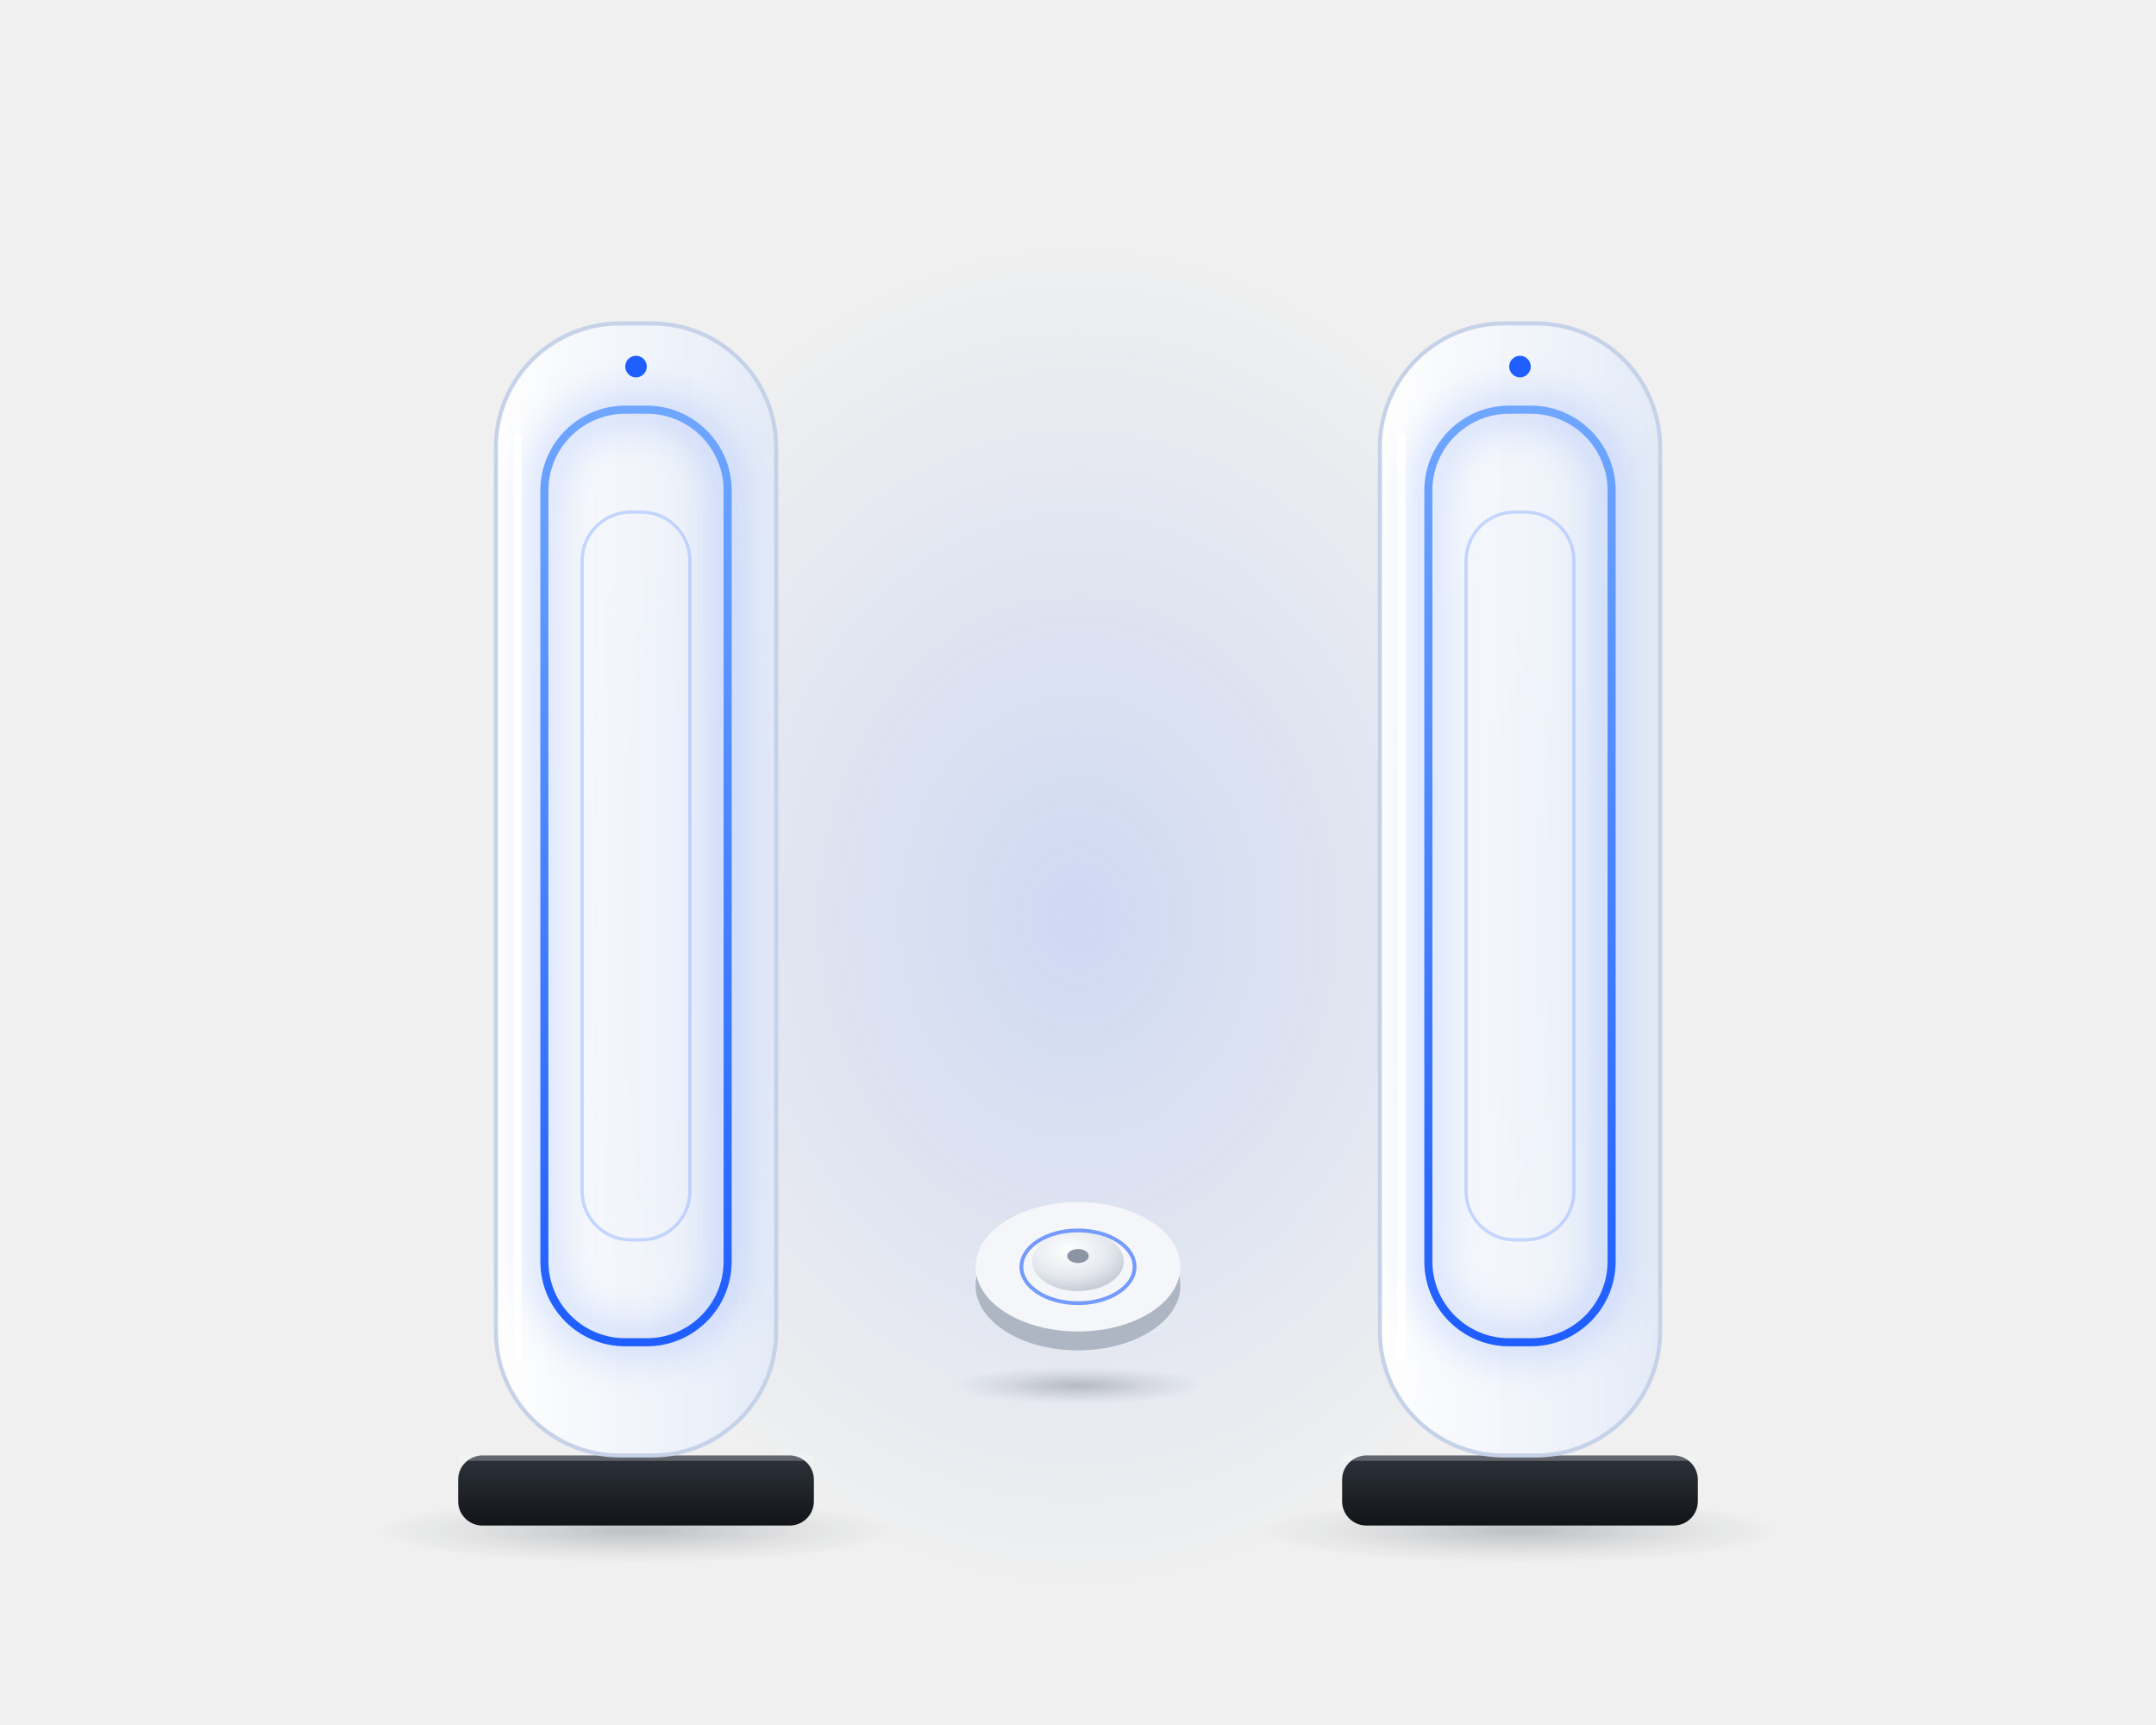
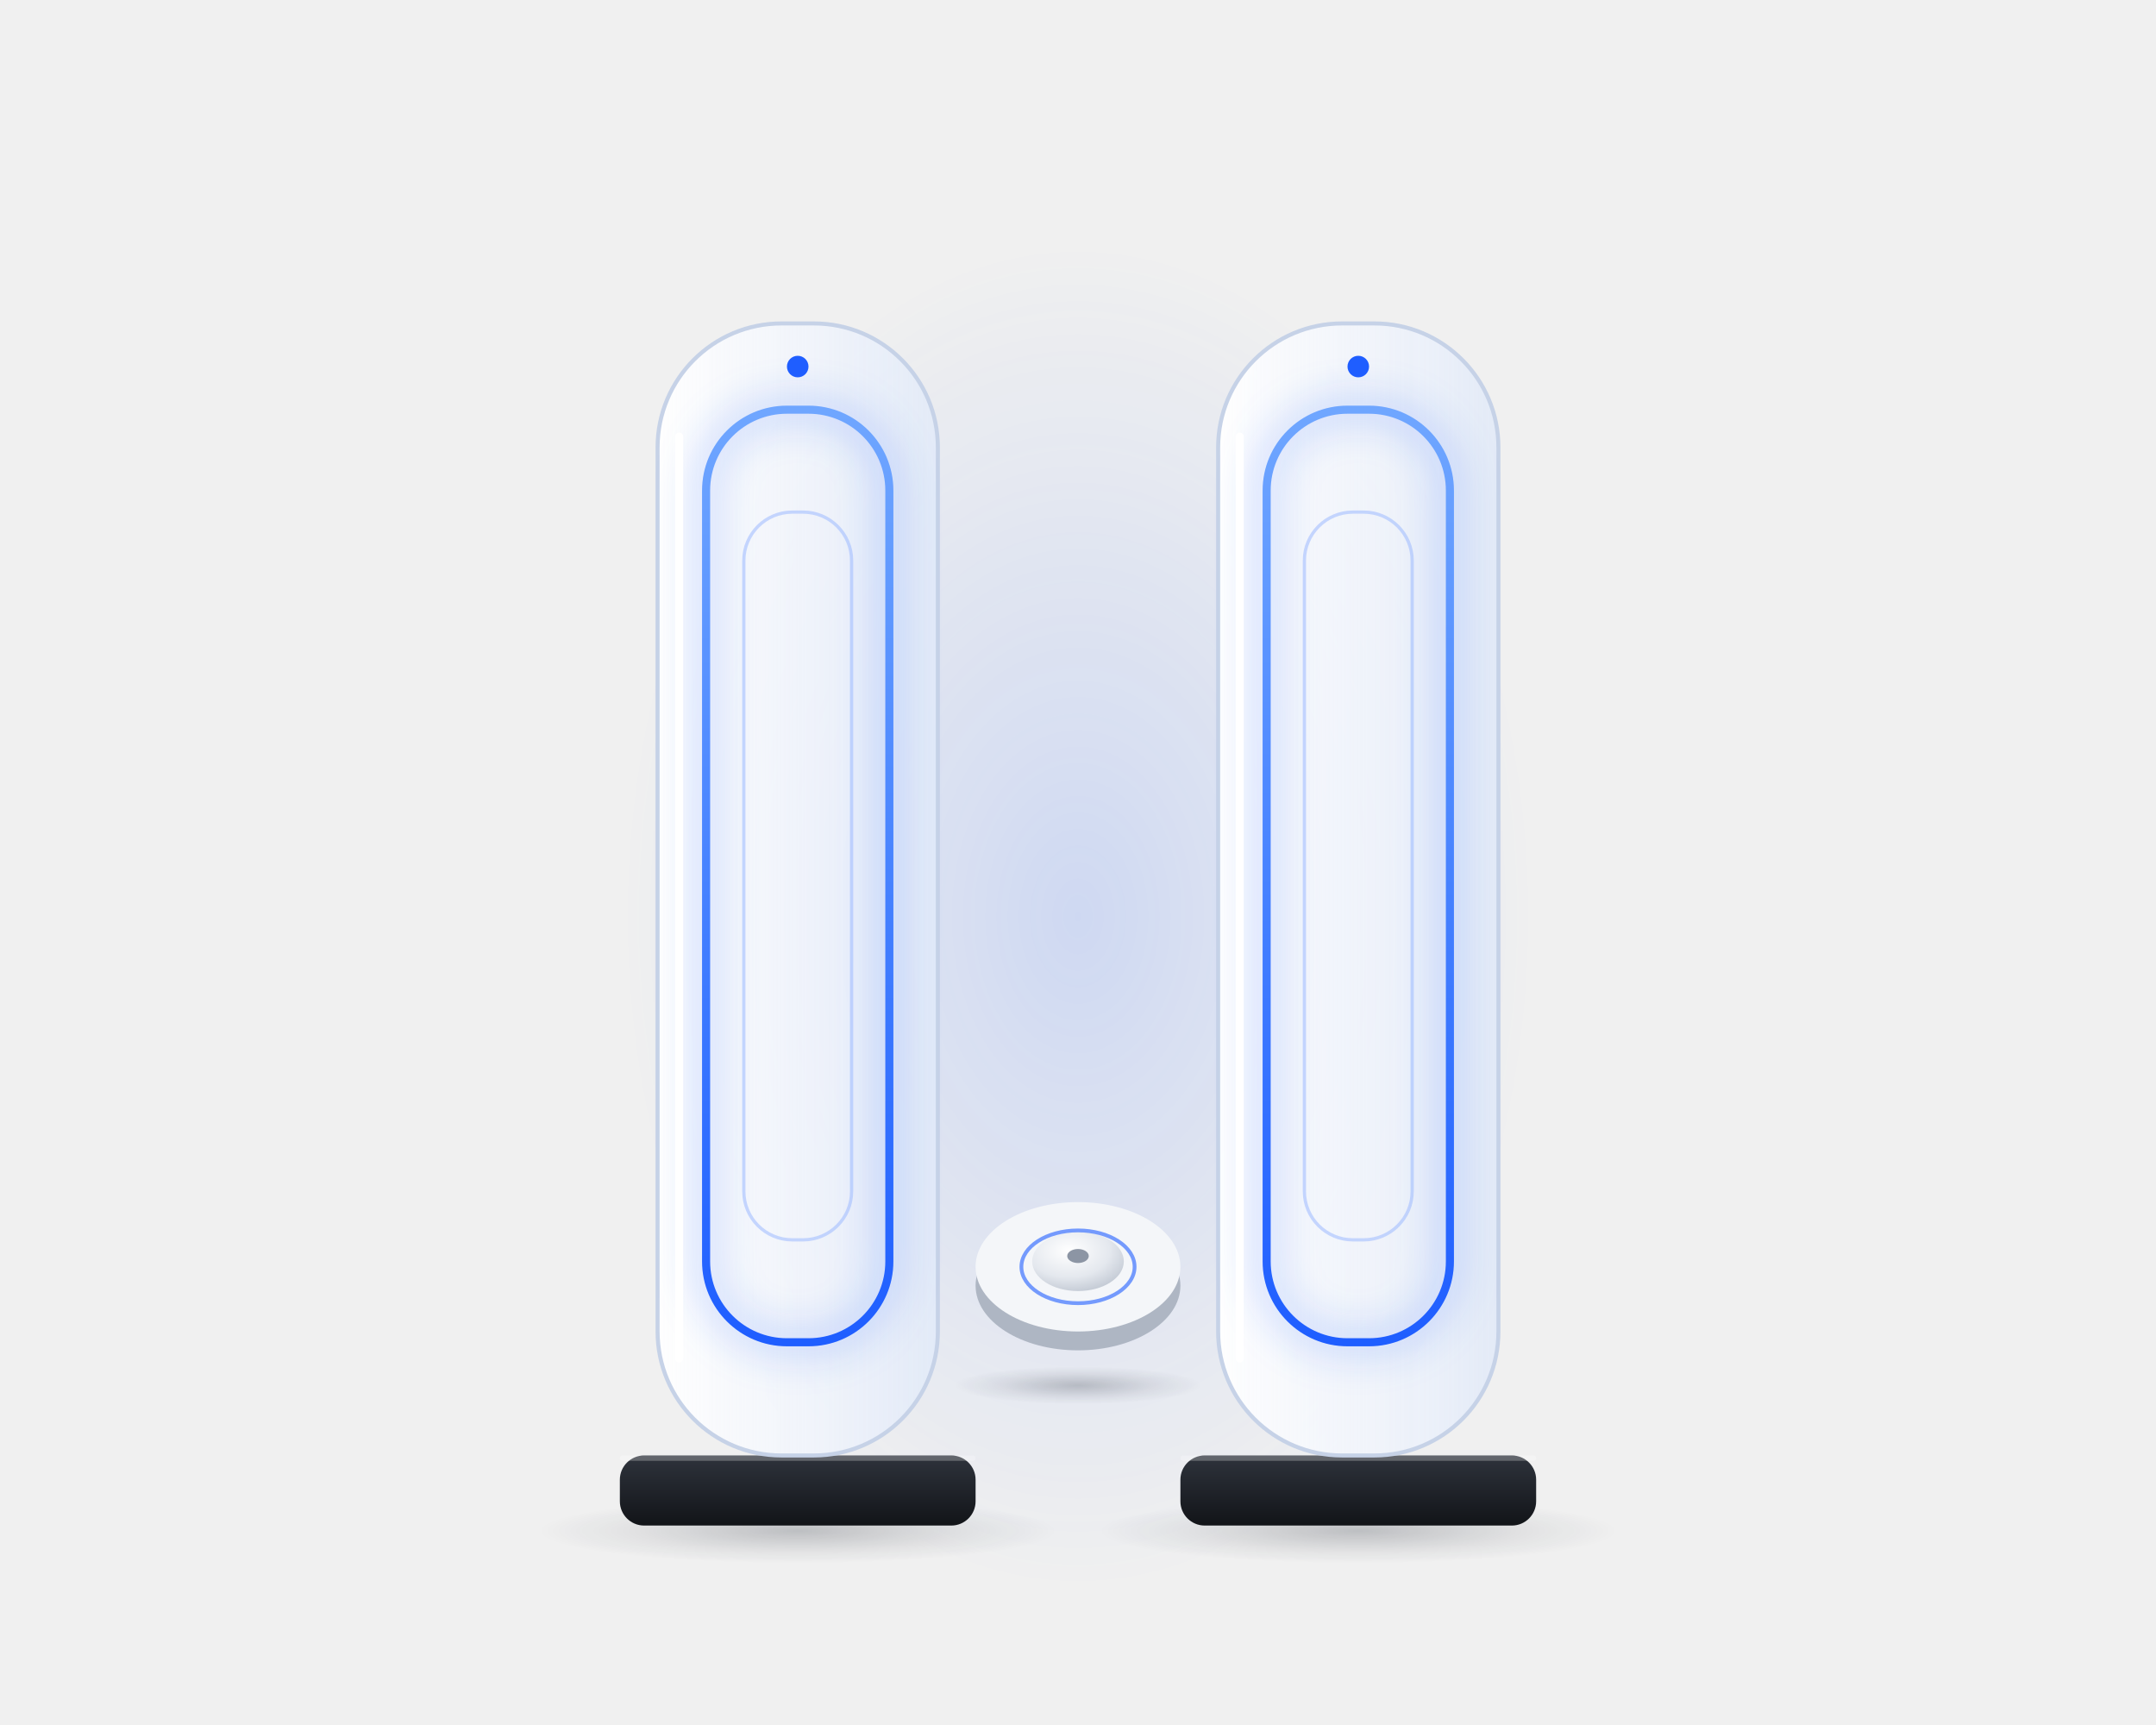
<svg xmlns="http://www.w3.org/2000/svg" viewBox="0 0 800 640" role="img" aria-labelledby="t">
  <defs>
    <linearGradient id="acr" x1="0" y1="0" x2="1" y2="0">
      <stop offset="0" stop-color="#FFFFFF" stop-opacity=".95" />
      <stop offset=".55" stop-color="#F1F5FD" stop-opacity=".8" />
      <stop offset="1" stop-color="#E2EAF8" stop-opacity=".9" />
    </linearGradient>
    <linearGradient id="led" x1="0" y1="0" x2="0" y2="1">
      <stop offset="0" stop-color="#6FA6FF" />
      <stop offset="1" stop-color="#1F5EFF" />
    </linearGradient>
    <linearGradient id="base" x1="0" y1="0" x2="0" y2="1">
      <stop offset="0" stop-color="#2E333C" />
      <stop offset="1" stop-color="#121418" />
    </linearGradient>
    <radialGradient id="shadow">
      <stop offset="0" stop-color="#0B1220" stop-opacity=".22" />
      <stop offset=".6" stop-color="#0B1220" stop-opacity=".07" />
      <stop offset="1" stop-color="#0B1220" stop-opacity="0" />
    </radialGradient>
    <radialGradient id="field">
      <stop offset="0" stop-color="#1F5EFF" stop-opacity=".16" />
      <stop offset="1" stop-color="#1F5EFF" stop-opacity="0" />
    </radialGradient>
    <radialGradient id="dome" cx="40%" cy="32%" r="75%">
      <stop offset="0" stop-color="#FFFFFF" />
      <stop offset=".6" stop-color="#E4E8EE" />
      <stop offset="1" stop-color="#BFC6D1" />
    </radialGradient>
    <filter id="glow" x="-50%" y="-20%" width="200%" height="140%">
      <feGaussianBlur stdDeviation="7" />
    </filter>
    <g id="gate">
      <ellipse cx="0" cy="2" rx="96" ry="12" fill="url(#shadow)" />
      <rect x="-66" y="-26" width="132" height="26" rx="9" fill="url(#base)" />
      <rect x="-66" y="-26" width="132" height="2" rx="1" fill="#fff" opacity=".25" />
      <rect x="-52" y="-446" width="104" height="420" rx="46" fill="url(#acr)" stroke="#C6D2E7" stroke-width="1.5" />
      <rect x="-34" y="-414" width="68" height="346" rx="30" fill="none" stroke="#1F5EFF" stroke-width="10" opacity=".2" filter="url(#glow)" />
      <rect x="-34" y="-414" width="68" height="346" rx="30" fill="none" stroke="url(#led)" stroke-width="3" />
      <rect x="-20" y="-376" width="40" height="270" rx="18" fill="none" stroke="#9DB9FF" stroke-width="1.2" opacity=".55" />
      <path d="M-44 -404 V-62" stroke="#fff" stroke-width="3" stroke-linecap="round" />
      <circle cx="0" cy="-430" r="4" fill="#1F5EFF" />
    </g>
    <style>
    .wave{fill:none;stroke:#1F5EFF;stroke-width:1.6;transform-box:fill-box;transform-origin:center;animation:w 3.6s cubic-bezier(.2,.6,.3,1) infinite;opacity:0}
    .d2{animation-delay:1.2s}.d3{animation-delay:2.4s}
    @keyframes w{0%{transform:scale(.3,.6);opacity:0}15%{opacity:.45}100%{transform:scale(1,1);opacity:0}}
    @media (prefers-reduced-motion:reduce){.wave{animation:none;opacity:.18;transform:none}}
  </style>
  </defs>
-   <ellipse cx="400" cy="340" rx="200" ry="250" fill="url(#field)" />
-   <ellipse class="wave" cx="400" cy="340" rx="118" ry="220" />
-   <ellipse class="wave d2" cx="400" cy="340" rx="118" ry="220" />
-   <ellipse class="wave d3" cx="400" cy="340" rx="118" ry="220" />
-   <use href="#gate" x="236" y="566" />
-   <use href="#gate" x="564" y="566" />
+   <ellipse cx="400" cy="340" rx="170" ry="250" fill="url(#field)" />
+   <ellipse class="wave" cx="400" cy="340" rx="104" ry="220" />
+   <ellipse class="wave d2" cx="400" cy="340" rx="104" ry="220" />
+   <ellipse class="wave d3" cx="400" cy="340" rx="104" ry="220" />
+   <use href="#gate" x="296" y="566" />
+   <use href="#gate" x="504" y="566" />
  <g transform="translate(400 470)">
    <ellipse cx="0" cy="44" rx="46" ry="7" fill="url(#shadow)" />
    <ellipse cx="0" cy="7" rx="38" ry="24" fill="#AEB6C3" />
    <ellipse cx="0" cy="0" rx="38" ry="24" fill="#F4F6F9" />
    <ellipse cx="0" cy="-2" rx="17" ry="11" fill="url(#dome)" />
    <ellipse cx="0" cy="0" rx="21" ry="13.5" fill="none" stroke="#1F5EFF" stroke-opacity=".6" stroke-width="1.4" />
    <ellipse cx="0" cy="-4" rx="4" ry="2.6" fill="#8C95A4" />
  </g>
</svg>
